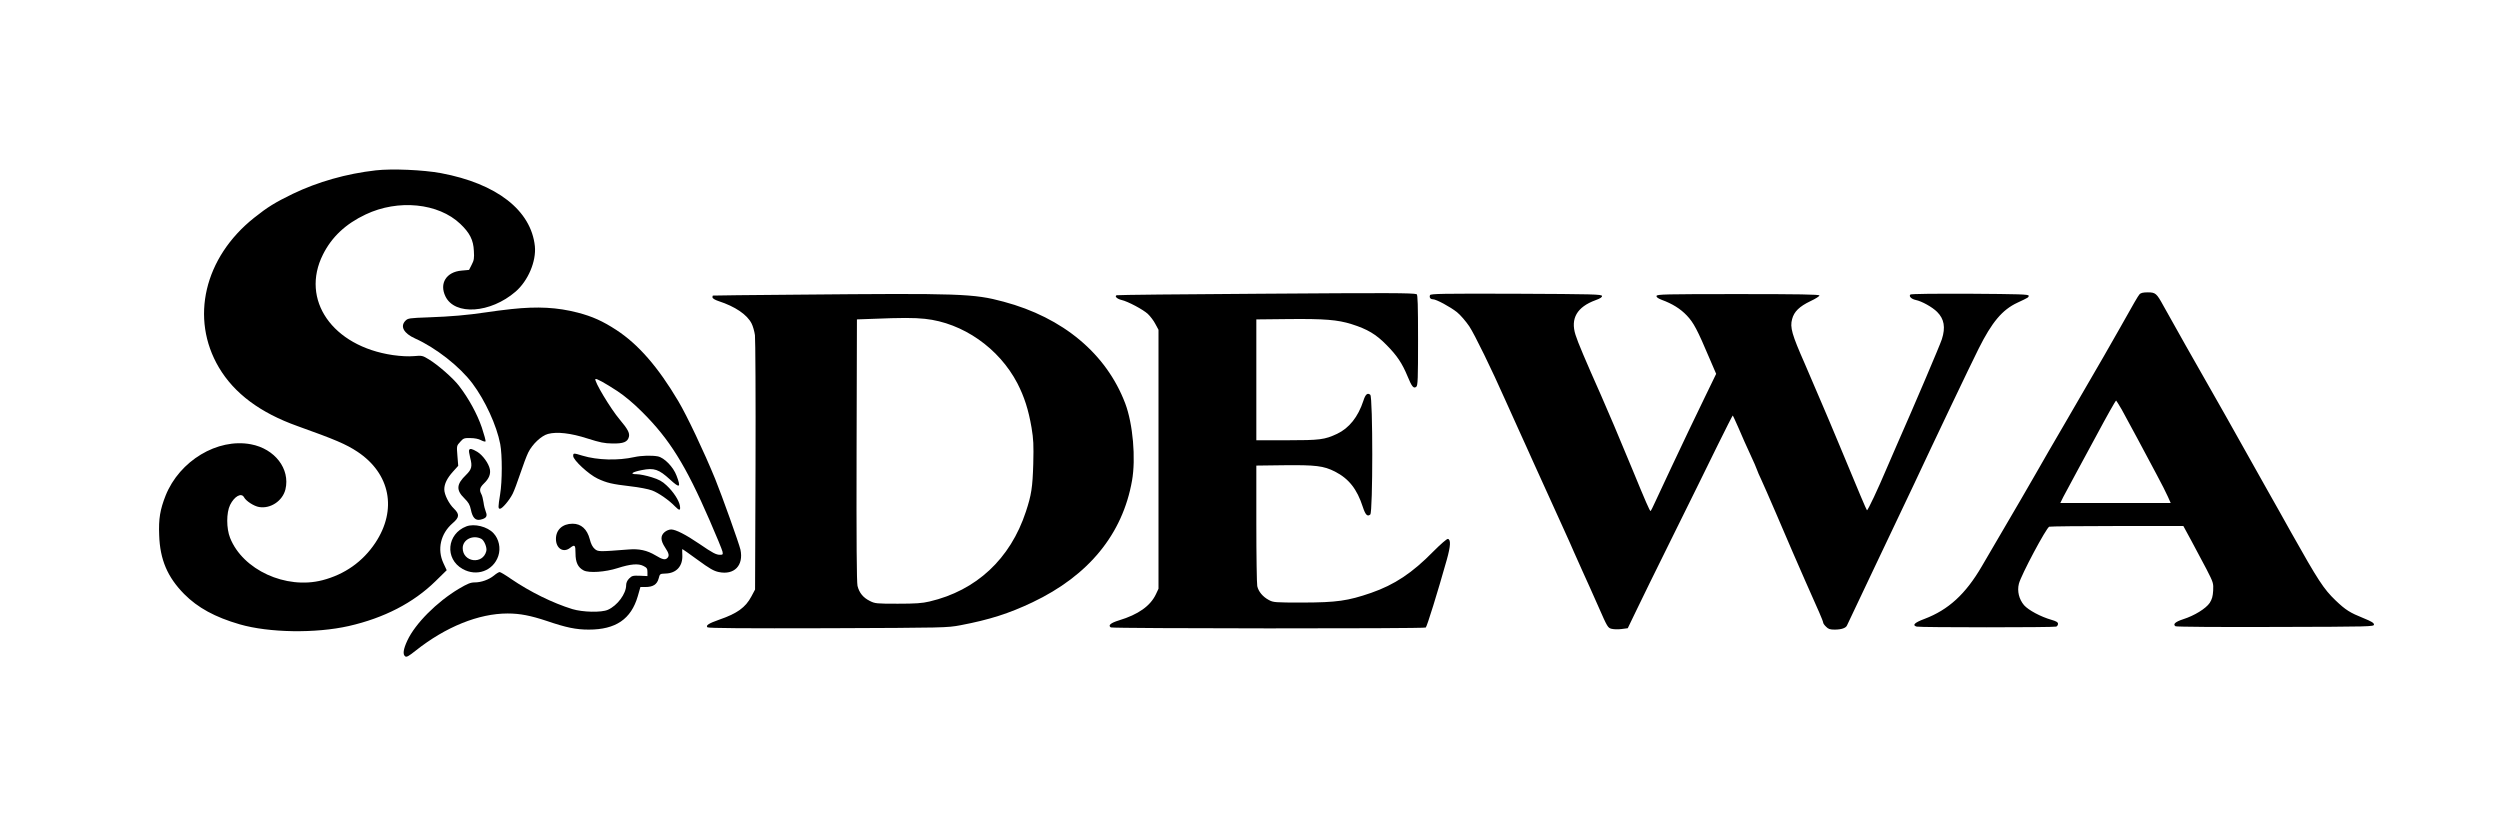
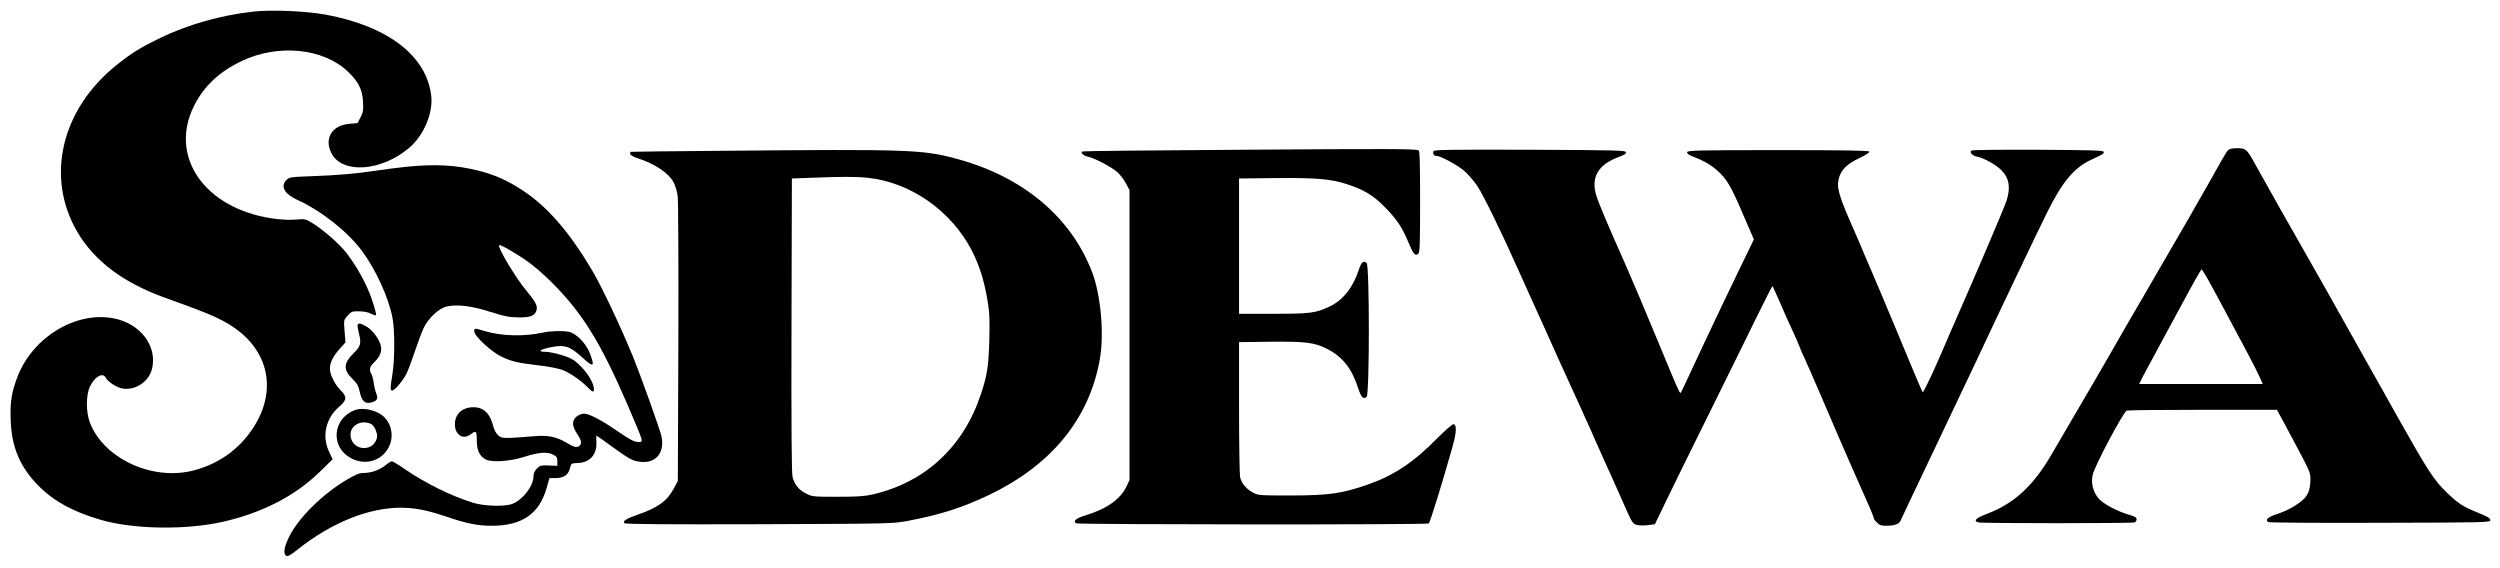
- <svg xmlns="http://www.w3.org/2000/svg" version="1.0" width="2896" height="965.333" viewBox="0 0 2172 724">
+ <svg xmlns="http://www.w3.org/2000/svg" version="1.0" width="1940" height="440" viewBox="130 139 1940 440">
  <path d="M326.5 148c-25.6 2.9-50.4 10-72.1 20.4-15.4 7.5-21.8 11.4-33.6 20.8-43.4 34.5-55.8 87.5-30.6 130.1 13.4 22.6 36 39.4 68.3 50.9 32.7 11.7 42.1 15.7 52.1 22.3 28.5 19 34.6 50.3 15.5 79.1-10.9 16.4-26.7 27.5-46 32.5-31.7 8.2-69.2-9-80.2-36.8-3.3-8.3-3.3-21.8 0-28.6 3.7-7.5 9.8-10.9 12.1-6.7 1.7 3.3 8.7 7.8 13.1 8.5 10 1.7 20.5-5.4 22.9-15.4 4.2-17.7-9.2-35.2-30-39.1-29-5.5-62 14.3-74.1 44.5-4.8 12.2-6.2 20.2-5.6 34.5.7 21.2 7.2 36.4 21.7 51.1 11.8 11.9 26.8 20.1 48.2 26.3 25.5 7.4 66.1 8 94.8 1.5 30.7-7 56.1-20.1 75.3-38.9l9.8-9.6-2.8-6c-5.7-12.1-2.5-25.8 7.9-34.8 6-5.1 6.2-7.8 1.2-12.7-4.3-4.1-8.4-12.1-8.4-16.7 0-4.8 2.4-9.7 7.5-15.4l4.6-5.1-.7-8.7c-.7-8.7-.7-8.7 2.4-12.1 2.8-3.2 3.5-3.4 8.9-3.3 3.5 0 7.1.7 9.1 1.8 1.9 1 3.7 1.5 4 1.1.4-.3-1.1-5.8-3.2-12.1-4-11.7-11.4-25.3-19.9-36.3-5.1-6.6-18.1-18-26-22.8-5.7-3.5-6.1-3.5-13.2-2.9-4.8.4-11 .1-18.2-.9-52.5-7.7-80.5-48-60.7-87.4 7.6-15.2 19.7-26.6 37.1-34.8 28.2-13.4 63.2-9.9 82.2 8.2 8.2 7.8 11.4 14 11.8 23.5.4 6.4.1 8.2-1.9 12l-2.3 4.5-6.5.6c-13.2 1.1-19.5 11.1-14 22.4 8.1 16.8 39.1 14.7 60.9-4.1 10.9-9.4 18.1-26.4 16.8-39.5-3.3-31.2-33.1-54.4-81.7-63.5-15.2-2.8-42.4-4-56.5-2.4m768 107.2c-67.6.4-123.5 1-124.3 1.3-2.2.8.3 3.2 4.1 4.1 5.5 1.2 19 8.4 23 12.2 2.1 2 5.1 5.9 6.5 8.7l2.7 5v225l-2.2 4.7c-4.8 10.2-15.3 17.7-32.2 22.8-7.2 2.2-9.7 4.4-7 6.1 1.7 1 271.9 1.2 273.6.1 1-.6 10.3-30.6 18.3-59 3.3-11.8 3.6-17.5.9-18-.9-.1-6.1 4.4-12.5 10.8-18.4 18.8-33.8 29-54.2 36.1-20.3 7-30 8.3-59.2 8.4-24.4 0-25.7-.1-29.6-2.2-5.3-2.8-9.1-7.4-10.1-12.1-.4-2-.8-26.4-.8-54.2v-50.5l23.5-.3c28.2-.3 34.9.5 44.8 5.5 12.1 6.2 19.2 15.2 24.2 30.7 2.3 7 4 8.7 6.5 6.6 2.3-1.9 2.3-102.1 0-104-2.4-2-4.2-.5-6 5.2-4.6 14-12.3 23.7-22.8 28.7-10.9 5.1-14.9 5.6-43.7 5.6h-26.5v-105l28-.3c31.2-.3 42.5.6 54.7 4.4 13.9 4.4 21.3 8.8 30.5 18.2 9.1 9.2 13.5 15.8 18.3 27.4 3.6 8.8 5.2 10.7 7.5 8.8 1.3-1.1 1.5-6.8 1.5-40.7 0-30.6-.3-39.4-1.2-39.7-3.5-1.1-22.8-1.2-136.3-.4m764.3.5c-1.5 1.8-4.5 7-17.3 29.8-6.7 11.9-18.4 32.3-34 59-4.5 7.7-10.9 18.7-14.2 24.5s-9.3 16.1-13.4 23c-4 6.9-8.9 15.4-10.9 19-5.1 8.9-19.6 34-32 55-5.6 9.6-12.5 21.3-15.2 26-14.1 24.2-29 37.8-49.8 45.7-8.6 3.2-11 5.5-6.8 6.7 3 .8 119.1.8 121.2 0 .9-.3 1.6-1.4 1.6-2.4 0-1.4-1.5-2.3-5.7-3.5-9.4-2.7-20-8.4-23.8-12.7-4.4-5.2-6.1-12.2-4.5-18.6 1.8-7.4 24-49 26.4-49.6 1.2-.3 27.8-.6 59.3-.6h57.2l6.9 12.7c3.8 7.1 9.7 18.2 13.2 24.8 6 11.7 6.1 12.2 5.8 18.6-.3 5.1-1 7.5-3 10.7-3.3 4.9-13.3 11.1-23.1 14.2-6.8 2.2-9.2 4.4-6.6 6.1.8.5 38.4.8 86.9.6 83.2-.2 85.5-.3 85.5-2.1 0-1.4-2.1-2.7-9-5.5-11.9-4.8-15.6-7.1-24.4-15.5-10.3-9.9-15-17.1-38.6-59.1-6.4-11.6-15.7-28-20.5-36.5s-12-21.4-16-28.5c-17.2-30.7-25.6-45.6-31-55-9.8-17-39.5-69.6-43.5-77-5.8-10.6-6.8-11.5-13.5-11.5-4.2 0-6.1.5-7.2 1.7m-15.5 100c2.4 4.3 8.6 15.7 13.7 25.3s12.6 23.7 16.7 31.3 8.5 16.3 9.8 19.3l2.4 5.4H1790l2.6-5.3c1.5-2.8 7-13.1 12.2-22.7s12.6-23.4 16.5-30.5c9.2-17.2 16.7-30.5 17.2-30.5.2 0 2.3 3.5 4.8 7.7" />
  <path d="M693 256c-40.4.3-73.6.7-73.7.8-.2.1-.3.8-.3 1.6s2.2 2.2 5.3 3.2c14.4 4.7 24.8 11.7 28.7 19.5 1.1 2.1 2.4 6.6 2.9 10.1.4 3.5.7 54.6.5 113.6l-.4 107.4-3.2 6c-5.1 9.6-12.3 14.8-28.3 20.3-8.8 3.1-11.5 4.9-9.9 6.5.8.8 32.9 1 104.5.8 102.6-.4 103.5-.4 115.4-2.6 25.2-4.8 42.1-10.2 62.5-19.9 48.8-23.2 78.3-59.2 86.5-105.7 3.4-19.2.8-49.4-5.9-67.1-16.4-43.2-54-74.6-105.7-88.4-26-7-37.2-7.4-178.9-6.1m110.6 21c32.9 3.5 64.3 25.4 80.3 56 6 11.7 9.6 22.8 12.3 38.5 1.7 10.3 1.9 14.7 1.5 31.5-.6 20.4-1.6 27-6.4 41.5-13.5 41.1-43.1 68.6-83.8 78.1-6.3 1.5-12.1 1.9-27.5 1.9-18.5 0-19.8-.1-24.3-2.4-5.7-2.8-9.2-7-10.7-13.1-.7-3.2-1-37.7-.8-118l.3-113.5 14-.5c24.6-1 35.8-1 45.1 0m438.8-20.6c-.8 2 .3 3.6 2.5 3.6 2.9 0 15.1 6.6 20.9 11.2 3 2.4 7.7 7.9 10.7 12.3 4.6 6.9 19.4 37.2 31.5 64.5 2.1 4.7 7.3 16.1 11.5 25.5 4.3 9.3 9.7 21.5 12.2 27 4.4 9.9 10.4 23.1 26.1 57.5 4.4 9.6 8.7 19.3 9.6 21.5s4.4 9.8 7.6 17c3.3 7.1 9.5 21.1 13.9 31 7.5 17.1 8 18 11.2 18.8 1.9.5 5.8.6 8.7.2l5.4-.7 6.8-14.1c3.7-7.8 18.3-37.6 32.5-66.2s31.5-63.8 38.6-78.3c7.1-14.4 13.1-26.2 13.3-26.2s2.5 5.1 5.2 11.2c2.6 6.2 7.1 16.3 10 22.5 2.9 6.1 5.5 12.2 5.9 13.5s2 5 3.6 8.3c1.5 3.3 7.2 16.1 12.5 28.5s11.9 27.7 14.6 34c5.1 11.8 17.2 39.4 23.4 53.2 1.9 4.3 3.4 8.2 3.4 8.8s1.1 2.2 2.5 3.5c1.9 2 3.4 2.5 7.4 2.5 6 0 9.9-1.4 10.8-3.7.4-1 11-23.4 23.6-49.8s28-58.8 34.2-72c17.3-37 49.5-104.6 56.5-118.5 11.6-23.2 20.6-33.9 33.7-40 9.8-4.6 9.8-4.6 9.8-6.1 0-1.2-8.2-1.4-50.9-1.7-31.9-.1-51.3.1-51.9.7-1.5 1.5.9 3.9 4.6 4.7 5.4 1.1 14.5 6.2 18.7 10.4 6.1 6.1 7.4 13.4 4.1 23.7-1.7 5.3-24 57.6-39.1 91.8-3.4 7.7-7.5 17.1-9.1 21-7 16.6-16.3 36.5-16.9 35.8-.7-.9-6.4-14.3-23.8-56.3-6.1-14.6-12.9-30.8-15.2-36s-5.7-13.1-7.5-17.5-5.2-12.3-7.5-17.5c-11.2-25.4-13-31.6-11-38.8 1.7-6.5 6.4-11 15.8-15.5 4.7-2.2 8.1-4.4 7.9-5-.3-.9-17.7-1.2-70.8-1.2-63.7 0-70.4.2-70.7 1.6-.2 1.1 1.2 2.1 4.5 3.4 9.3 3.4 16.3 7.8 21.8 13.6 5.9 6.2 9.1 12.2 19.9 37.7l5.6 13-9.6 19.8c-5.3 11-11.7 24.4-14.4 29.9-6.2 12.9-23.9 50.6-28.8 61.2-2 4.5-3.9 8.2-4.2 8.3-.7 0-4.4-8.5-15.5-35.5-11.9-28.8-21.9-52.4-27.5-65-13.3-29.9-20.4-46.6-22.2-52.6-4.5-14.2 1.3-24.2 17.4-30.1 4.2-1.5 5.8-2.6 5.6-3.7-.3-1.4-7.4-1.6-74.6-1.9-64.3-.2-74.3 0-74.8 1.2" />
  <path d="M444.5 268.5c-6.6.7-16.7 2-22.5 2.9-16.3 2.4-29.9 3.6-49.5 4.3-16.9.6-18.1.8-20.2 2.9-4.9 4.9-1.6 11 8.4 15.5 18 8.1 38.7 24.3 49.8 39.1 11 14.7 21 36.4 24.1 52.6 1.8 9.6 1.8 32.3-.1 43.7-1.8 11.2-1.8 12.5-.1 12.5 1.9 0 8.2-7.4 11-13 1.3-2.5 4.2-10.4 6.6-17.5 2.4-7.2 5.5-15.5 7-18.5 3.6-7.2 11.4-14.5 17.1-16 7.8-2.1 19.9-.7 34.4 4 10.7 3.4 14.5 4.2 21.5 4.3 9.6.2 13.3-1.3 14.4-5.8.8-3.3-1-6.7-7.9-14.9-8-9.4-22.6-33.8-21.2-35.3.8-.7 8.2 3.4 19.1 10.5 6.6 4.4 14 10.6 21.6 18.2 23.7 23.6 37.7 46.1 58.5 94 5.9 13.5 10.9 25.7 11.2 27.2.5 2.5.3 2.8-2.1 2.8-3.4 0-6.2-1.4-18-9.5-11.9-8.1-20.6-12.5-24.5-12.5-1.7 0-4.2 1-5.7 2.3-3.7 3.2-3.6 7.2.4 13.3 3.4 5.1 3.9 7.3 2 9.2s-4.2 1.4-10.3-2.3c-7.4-4.4-14.2-5.9-23.6-5.1-25.6 2-26.3 2-29.2-.5-1.9-1.6-3.3-4.4-4.3-8.4-2.3-8.8-7.5-13.5-14.9-13.5-8.7 0-14.5 5.2-14.5 13.2 0 8.3 6.4 12.4 12.3 7.8 4.1-3.2 4.7-2.6 4.7 4.7 0 7.9 2.1 12.3 7.1 14.9 4.7 2.4 18.8 1.4 29.4-2 11.2-3.6 18.1-4.2 22.5-1.9 3 1.5 3.5 2.3 3.5 5.3v3.5l-6.6-.3c-6-.2-6.9 0-9.3 2.4-1.7 1.7-2.6 3.8-2.6 5.8 0 7.5-7.7 17.8-15.9 21.4-5.6 2.5-21.8 2.1-30.8-.6-17.2-5.3-36.8-15-53.4-26.3-4.7-3.3-9.1-5.9-9.8-5.9s-2.9 1.3-4.9 3c-4.6 3.7-11.1 6-16.8 6-3.6 0-6.2 1.1-13.7 5.5-19.1 11.4-37.9 30.2-44.8 45-3.5 7.5-4.2 12.2-1.8 13.8 1.2.8 3.1-.3 9-5 26.1-20.7 54.8-32.3 79.9-32.3 10.8 0 19.9 1.8 34.1 6.5 16.7 5.7 25.3 7.5 36.4 7.5 23.5 0 36.8-9.1 42.6-29l2.3-8h4.3c6.6 0 10.1-2.2 11.5-7.3 1.1-4.2 1.1-4.2 5.9-4.4 9.6-.2 15.2-6.5 14.7-16.1-.2-2.8-.1-5.2 0-5.2.2 0 6.2 4.2 13.3 9.4 10.4 7.6 14 9.7 18.4 10.6 13.4 2.8 21.7-5.7 18.8-19.5-1.2-5.3-16.1-47-22-61.5-10-24.3-24.3-54.5-32-67.5-17.6-29.7-34.7-49.3-53.8-61.8-12-7.8-20.9-11.8-33.6-15.1-17.8-4.6-34.6-5.5-57.4-3.1" />
  <path d="M407.6 390.9c-.4.5.1 3.6.9 6.8 2 7.5 1.3 10.1-3.6 14.9-8.4 8.1-8.8 13.2-1.4 20.4 3.5 3.5 4.7 5.4 5.6 9.8 1.4 6.9 3.9 9.6 8.2 8.7 5.1-1.1 6.4-2.9 4.8-6.8-.7-1.7-1.7-5.5-2-8.2-.4-2.8-1.2-6-1.9-7.2-1.9-3.5-1.4-5.7 2.2-9.2 4.4-4.2 6-8.1 5.2-12.4-1-5.1-6.3-12.4-11-15.2-4.6-2.7-6.2-3-7-1.6m90.4 5.3c0 3.5 13.5 16 21.2 19.6 8.1 3.8 12.5 4.8 28.6 6.7 7.2.8 15.6 2.4 18.7 3.6 5.7 2.1 14.8 8.5 19.9 13.8 3.9 4 5 3.9 4.3-.5-.8-4.7-5.6-12.1-11.6-17.7-3.8-3.6-6.6-5.1-13-7.1-4.5-1.4-10.3-2.6-12.9-2.6-6.5 0-4.2-1.9 4.5-3.6 10.6-2.1 14.7-.7 24.4 8.2 8.5 7.8 9.7 7.2 5.7-3.3-2.8-7.6-10.7-15.7-16.3-16.8-5.3-1-14.5-.7-20.3.6-14.3 3.2-32.2 2.7-45.1-1.2-7.9-2.4-8.1-2.4-8.1.3m-92.8 61.1c-17 6.5-19 28.2-3.3 37 12.2 6.9 26.6 1.7 31-11.2 2.3-6.9.6-14.8-4.2-19.9-5.3-5.7-16.6-8.5-23.5-5.9m12.9 10.8c2.6 1.3 5.2 7.7 4.4 10.7-3 12-20.5 9.7-20.5-2.6 0-7.4 8.8-11.8 16.1-8.1" />
</svg>
